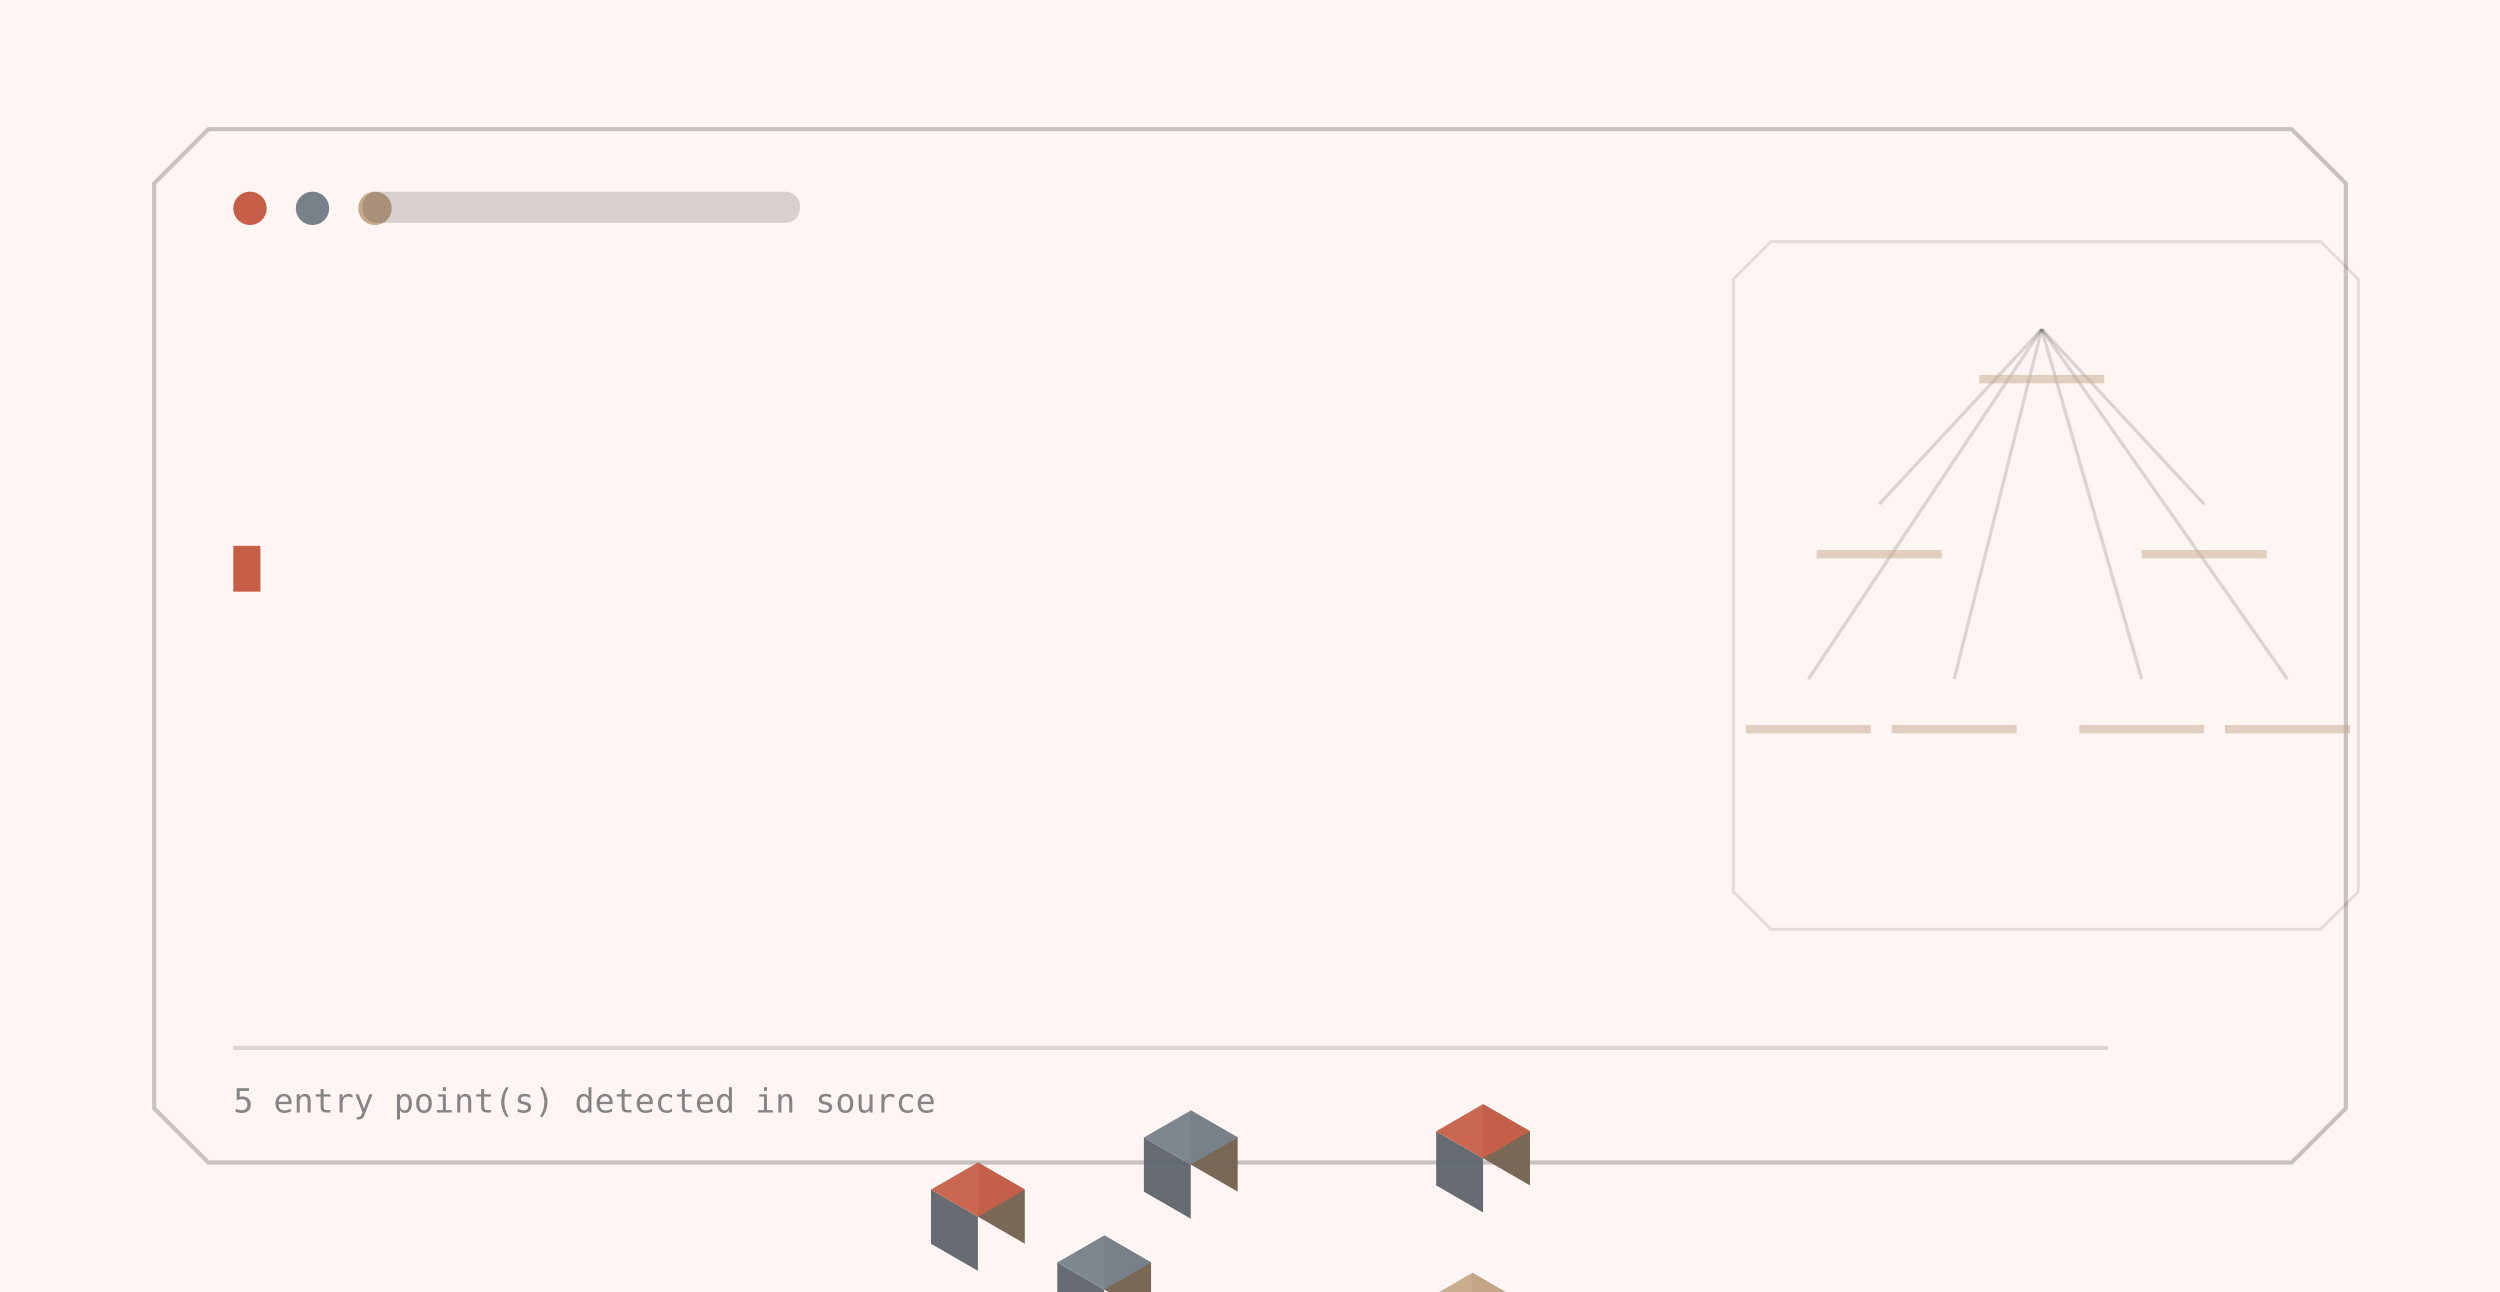
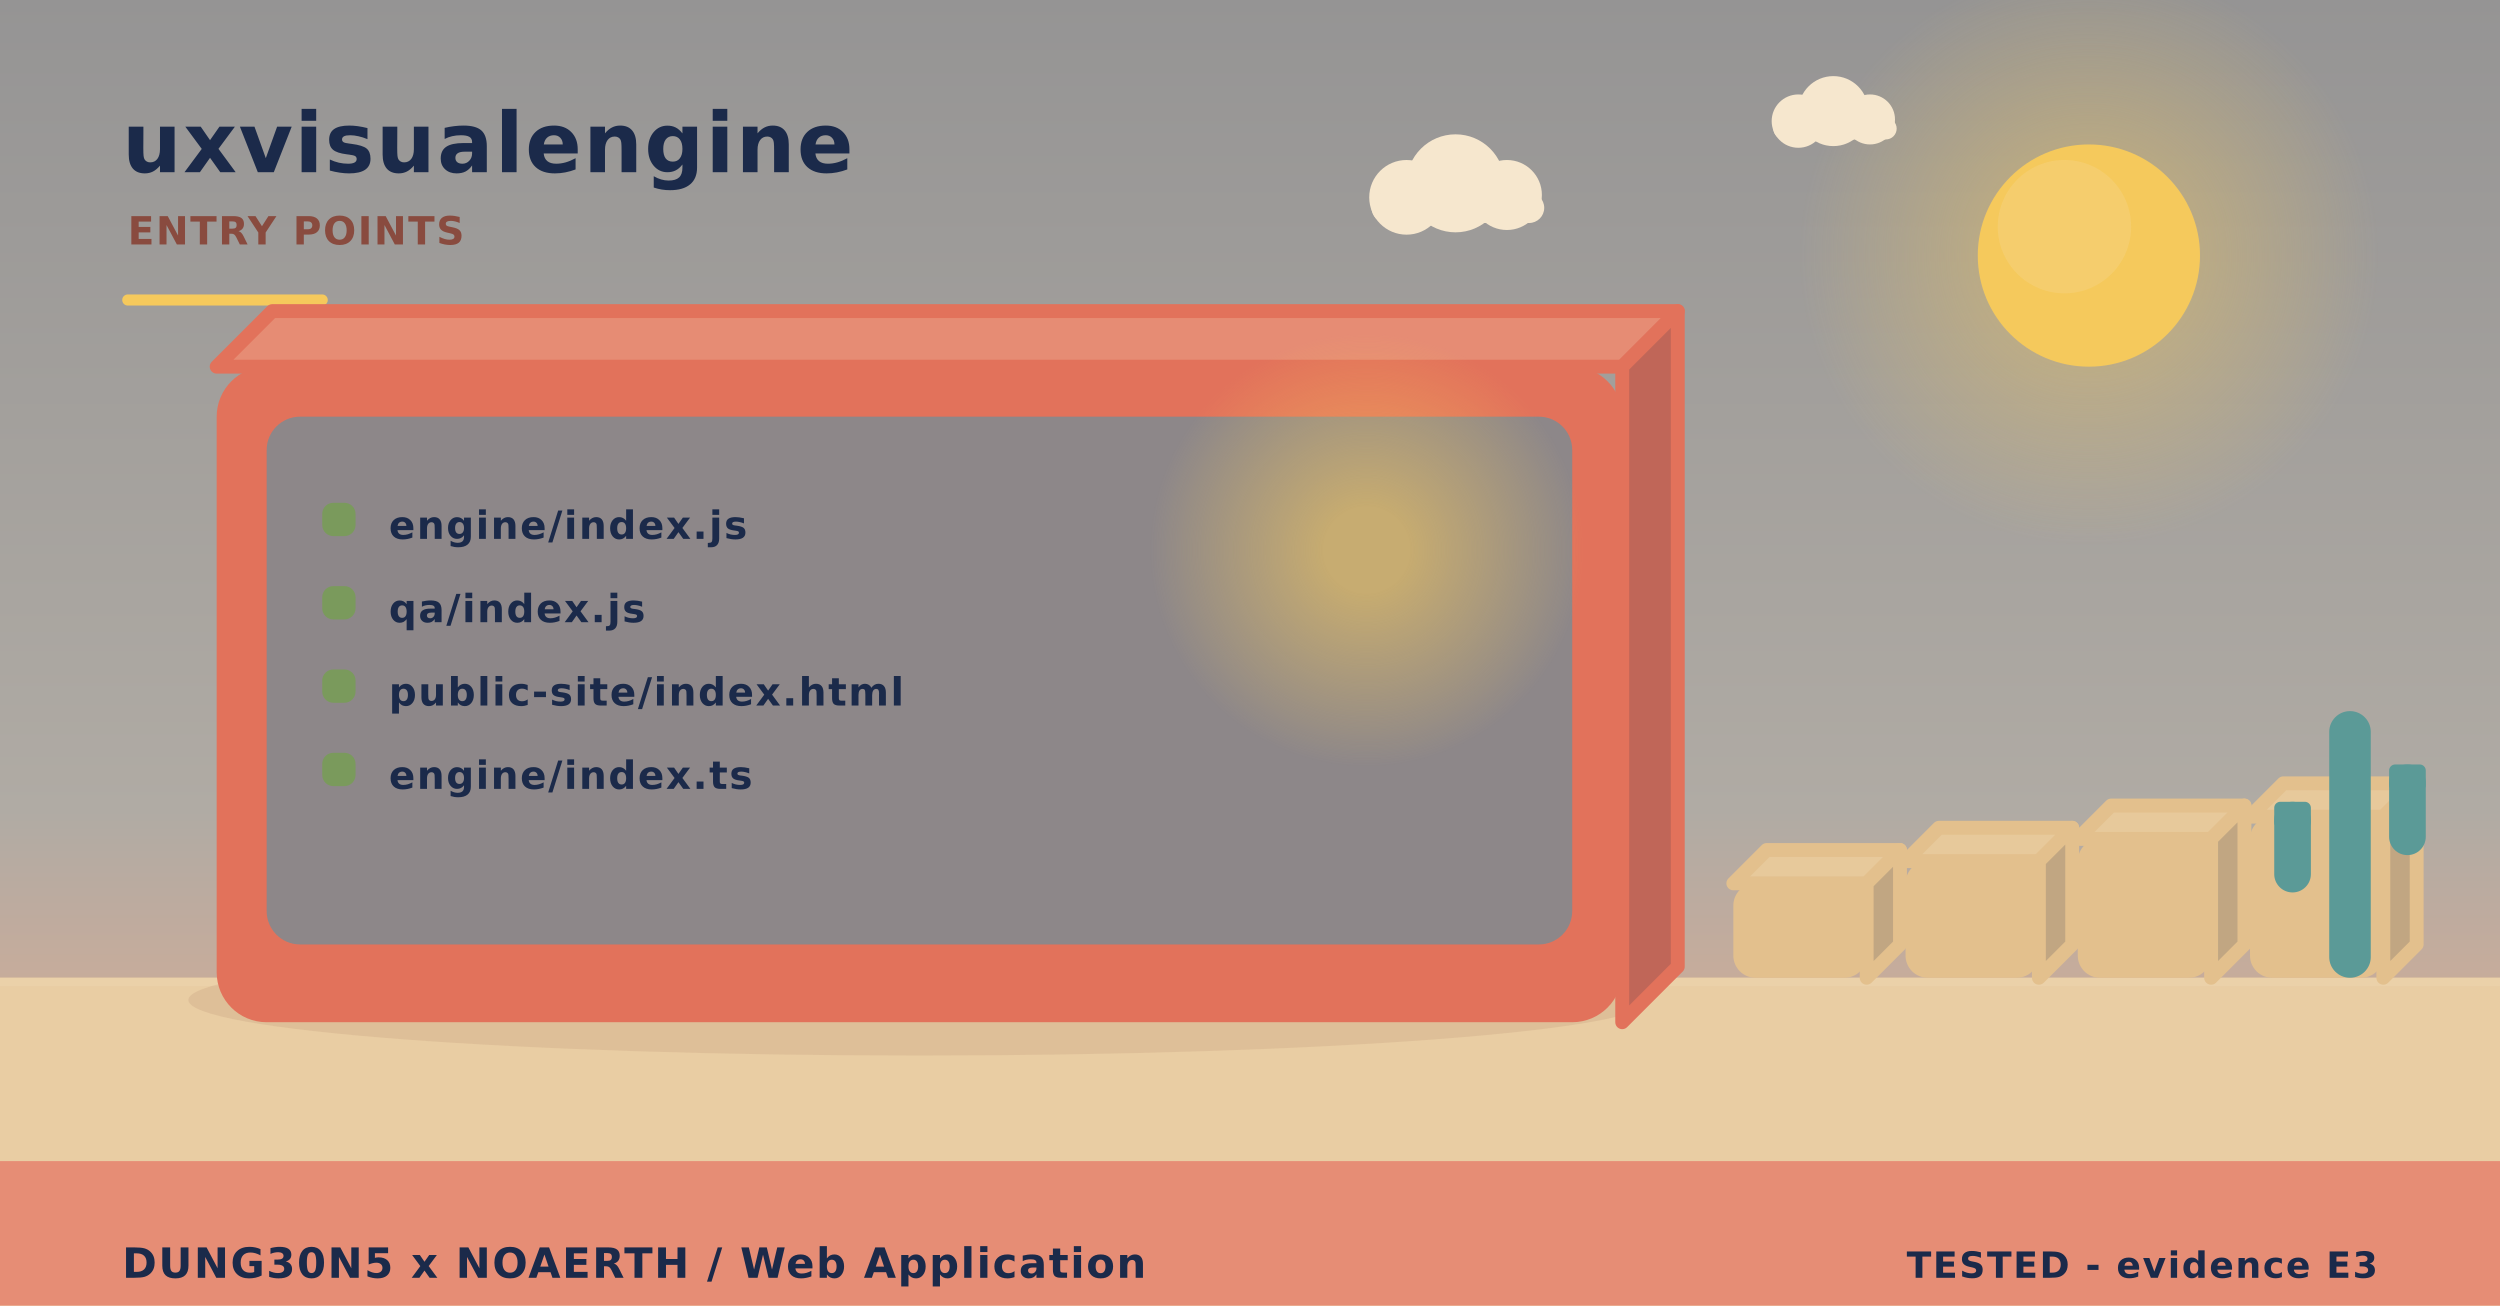
- <svg xmlns="http://www.w3.org/2000/svg" viewBox="0 0 1200 620" width="1200" height="620" role="img" aria-label="uxvisualengine command surface">
-   <rect width="1200" height="620" fill="#fff5f2" />
-   <defs>
-     <linearGradient id="gt" x1="0" y1="0" x2="1" y2="1">
-       <stop offset="0%" stop-color="#c75f48" />
-       <stop offset="100%" stop-color="#78818a" />
-     </linearGradient>
-   </defs>
-   <path d="M100.00,62.00 H1100.00 L1126.00,88.00 V532.00 L1100.00,558.00 H100.00 L74.00,532.00 V88.00 Z" fill="none" stroke="rgba(37,40,46,0.300)" stroke-width="2.00" opacity="0.85" />
-   <circle cx="120.00" cy="100.00" r="8.00" fill="#c75f48" opacity="1.00" />
-   <circle cx="150.00" cy="100.00" r="8.00" fill="#78818a" opacity="1.00" />
-   <circle cx="180.00" cy="100.00" r="8.00" fill="#c7a88a" opacity="1.00" />
-   <rect x="174.00" y="92.00" width="210.00" height="15.00" rx="7.00" fill="rgba(37,40,46,0.180)" opacity="1.00" />
-   <text x="112" y="148" font-family="ui-monospace,SFMono-Regular,Menlo,monospace" font-size="21" fill="rgba(37,40,46,0.800)" opacity="0">engine/index.js<animate attributeName="opacity" values="0;1;1;0" dur="1.5s" begin="0.0s" repeatCount="indefinite" />
-   </text>
-   <text x="112" y="182" font-family="ui-monospace,SFMono-Regular,Menlo,monospace" font-size="21" fill="rgba(37,40,46,0.800)" opacity="0">qa/index.js<animate attributeName="opacity" values="0;1;1;0" dur="1.5s" begin="1.5s" repeatCount="indefinite" />
-   </text>
-   <text x="112" y="216" font-family="ui-monospace,SFMono-Regular,Menlo,monospace" font-size="21" fill="rgba(37,40,46,0.800)" opacity="0">public-site/index.html<animate attributeName="opacity" values="0;1;1;0" dur="1.5s" begin="3.0s" repeatCount="indefinite" />
-   </text>
-   <text x="112" y="250" font-family="ui-monospace,SFMono-Regular,Menlo,monospace" font-size="21" fill="rgba(37,40,46,0.800)" opacity="0">engine/index.ts<animate attributeName="opacity" values="0;1;1;0" dur="1.5s" begin="4.5s" repeatCount="indefinite" />
-   </text>
-   <rect x="112" y="262" width="13" height="22" fill="#c75f48">
-     <animate attributeName="opacity" values="1;0;1" dur="1.05s" begin="0s" repeatCount="indefinite" />
-   </rect>
-   <path d="M850.00,116.00 H1114.00 L1132.00,134.00 V428.00 L1114.00,446.00 H850.00 L832.00,428.00 V134.00 Z" fill="none" stroke="rgba(37,40,46,0.180)" stroke-width="1.40" opacity="0.70" />
-   <line x1="980.00" y1="158.00" x2="902.00" y2="242.00" stroke="rgba(37,40,46,0.300)" stroke-width="1.60" opacity="0.55" />
-   <line x1="980.00" y1="158.00" x2="1058.00" y2="242.00" stroke="rgba(37,40,46,0.300)" stroke-width="1.60" opacity="0.55" />
-   <line x1="980.00" y1="158.00" x2="868.00" y2="326.00" stroke="rgba(37,40,46,0.300)" stroke-width="1.60" opacity="0.55" />
-   <line x1="980.00" y1="158.00" x2="938.00" y2="326.00" stroke="rgba(37,40,46,0.300)" stroke-width="1.60" opacity="0.55" />
-   <line x1="980.00" y1="158.00" x2="1028.00" y2="326.00" stroke="rgba(37,40,46,0.300)" stroke-width="1.60" opacity="0.55" />
-   <line x1="980.00" y1="158.00" x2="1098.00" y2="326.00" stroke="rgba(37,40,46,0.300)" stroke-width="1.60" opacity="0.55" />
-   <polygon points="711.87,556.00 734.39,569.00 734.39,543.00 711.87,530.00" fill="#736150" opacity="0.95" />
-   <polygon points="689.36,569.00 711.87,582.00 711.87,556.00 689.36,543.00" fill="#5e656c" opacity="0.95" />
-   <polygon points="711.87,530.00 734.39,543.00 711.87,556.00 689.36,543.00" fill="#c75f48" opacity="0.95" />
+ <svg xmlns="http://www.w3.org/2000/svg" width="900" height="470" viewBox="0 0 900 470" role="img" aria-label="uxvisualengine - how it is operated">
+   <linearGradient id="skyt" x1="0" y1="0" x2="0" y2="1">
+     <stop offset="0" stop-color="#959494" />
+     <stop offset="0.62" stop-color="#b0aba4" />
+     <stop offset="1" stop-color="#f3ad8a" />
+   </linearGradient>
+   <rect width="900" height="470" fill="url(#skyt)" />
+   <radialGradient id="sunt">
+     <stop offset="0.35" stop-color="#f5c95c" stop-opacity="0.34" />
+     <stop offset="1" stop-color="#f5c95c" stop-opacity="0" />
+   </radialGradient>
+   <circle cx="752" cy="92" r="104" fill="url(#sunt)" />
+   <circle cx="752" cy="92" r="40" fill="#f5c95c" />
+   <circle cx="743.2" cy="81.6" r="24" fill="#f5d27e" opacity="0.5" />
  <g>
-     <rect x="950.00" y="180.00" width="60.00" height="4.00" rx="0.00" fill="rgba(199,168,138,0.500)" opacity="1.00" />
-     <animate attributeName="opacity" values="0.25;1.0;0.25" dur="12.65s" begin="0.0s" repeatCount="indefinite" />
+     <circle cx="524" cy="66" r="17.64" fill="#f6e7ce" />
+     <circle cx="506.36" cy="71.04" r="13.44" fill="#f6e7ce" />
+     <circle cx="542.48" cy="70.2" r="12.6" fill="#f6e7ce" />
+     <rect x="493.76" y="69.36" width="62.16" height="10.92" rx="5.46" fill="#f6e7ce" />
+     <animateTransform attributeName="transform" type="translate" values="0 0;24 0;0 0" dur="36s" begin="0s" repeatCount="indefinite" />
  </g>
-   <polygon points="571.58,559.00 594.09,572.00 594.09,546.00 571.58,533.00" fill="#736150" opacity="0.95" />
-   <polygon points="549.06,572.00 571.58,585.00 571.58,559.00 549.06,546.00" fill="#5e656c" opacity="0.95" />
-   <polygon points="571.58,533.00 594.09,546.00 571.58,559.00 549.06,546.00" fill="#78818a" opacity="0.95" />
  <g>
-     <rect x="872.00" y="264.00" width="60.00" height="4.00" rx="0.00" fill="rgba(199,168,138,0.500)" opacity="1.00" />
-     <animate attributeName="opacity" values="0.25;1.0;0.25" dur="12.65s" begin="0.4s" repeatCount="indefinite" />
+     <circle cx="660" cy="40" r="12.6" fill="#f6e7ce" />
+     <circle cx="647.4" cy="43.6" r="9.6" fill="#f6e7ce" />
+     <circle cx="673.2" cy="43" r="9" fill="#f6e7ce" />
+     <rect x="638.4" y="42.4" width="44.4" height="7.8" rx="3.9" fill="#f6e7ce" />
+     <animateTransform attributeName="transform" type="translate" values="0 0;-18 0;0 0" dur="46s" begin="3s" repeatCount="indefinite" />
  </g>
-   <polygon points="706.68,637.00 729.19,650.00 729.19,624.00 706.68,611.00" fill="#736150" opacity="0.95" />
-   <polygon points="684.16,650.00 706.68,663.00 706.68,637.00 684.16,624.00" fill="#5e656c" opacity="0.95" />
-   <polygon points="706.68,611.00 729.19,624.00 706.68,637.00 684.16,624.00" fill="#c7a88a" opacity="0.95" />
+   <rect x="0" y="352" width="900" height="118" fill="#e9cda3" />
+   <rect x="0" y="352" width="900" height="3" fill="#ebd1a9" />
+   <text x="44" y="62" font-family="Verdana,DejaVu Sans,sans-serif" font-size="30" font-weight="700" letter-spacing="0.6" fill="#1b2a4a" text-anchor="start">uxvisualengine</text>
+   <text x="46" y="88" font-family="Verdana,DejaVu Sans,sans-serif" font-size="14" font-weight="700" letter-spacing="0.6" fill="#894b3f" text-anchor="start">ENTRY POINTS</text>
+   <rect x="44" y="106" width="74" height="4" rx="2" fill="#f5c95c" />
+   <ellipse cx="331" cy="360" rx="263.2" ry="20" fill="rgba(138,90,68,0.11)" />
+   <path d="M78,132 L584,132 L604,112 L98,112 Z" fill="#e68c74" stroke="#e2725b" stroke-width="5" stroke-linejoin="round" />
+   <path d="M584,132 L604,112 L604,348 L584,368 Z" fill="#c06658" stroke="#e2725b" stroke-width="5" stroke-linejoin="round" />
+   <rect x="78" y="132" width="506" height="236" rx="18" fill="#e2725b" />
+   <rect x="96" y="150" width="470" height="190" rx="12" fill="#88888c" opacity="0.94" />
+   <radialGradient id="lamp72326">
+     <stop offset="0.2" stop-color="#f5c95c" stop-opacity="0.55" />
+     <stop offset="1" stop-color="#f5c95c" stop-opacity="0" />
+   </radialGradient>
+   <circle cx="492" cy="198" r="78" fill="url(#lamp72326)" />
+   <rect x="116" y="181" width="12" height="12" rx="4" fill="#7a9a5c" />
  <g>
-     <rect x="1028.00" y="264.00" width="60.00" height="4.00" rx="0.00" fill="rgba(199,168,138,0.500)" opacity="1.00" />
-     <animate attributeName="opacity" values="0.25;1.0;0.25" dur="12.65s" begin="0.8s" repeatCount="indefinite" />
+     <text x="140" y="194" font-family="Verdana,DejaVu Sans,sans-serif" font-size="14" font-weight="700" letter-spacing="0.6" fill="#1b2a4a" text-anchor="start">engine/index.js</text>
+     <animateTransform attributeName="transform" type="translate" values="0 10;0 0" dur="0.7s" begin="0.4s" fill="freeze" />
  </g>
-   <polygon points="469.39,584.00 491.90,597.00 491.90,571.00 469.39,558.00" fill="#736150" opacity="0.95" />
-   <polygon points="446.87,597.00 469.39,610.00 469.39,584.00 446.87,571.00" fill="#5e656c" opacity="0.95" />
-   <polygon points="469.39,558.00 491.90,571.00 469.39,584.00 446.87,571.00" fill="#c75f48" opacity="0.95" />
+   <rect x="116" y="211" width="12" height="12" rx="4" fill="#7a9a5c" />
  <g>
-     <rect x="838.00" y="348.00" width="60.00" height="4.00" rx="0.00" fill="rgba(199,168,138,0.500)" opacity="1.00" />
-     <animate attributeName="opacity" values="0.25;1.0;0.25" dur="12.65s" begin="1.2s" repeatCount="indefinite" />
+     <text x="140" y="224" font-family="Verdana,DejaVu Sans,sans-serif" font-size="14" font-weight="700" letter-spacing="0.6" fill="#1b2a4a" text-anchor="start">qa/index.js</text>
+     <animateTransform attributeName="transform" type="translate" values="0 10;0 0" dur="0.7s" begin="0.7s" fill="freeze" />
  </g>
-   <polygon points="530.01,619.00 552.52,632.00 552.52,606.00 530.01,593.00" fill="#736150" opacity="0.95" />
-   <polygon points="507.49,632.00 530.01,645.00 530.01,619.00 507.49,606.00" fill="#5e656c" opacity="0.95" />
-   <polygon points="530.01,593.00 552.52,606.00 530.01,619.00 507.49,606.00" fill="#78818a" opacity="0.95" />
+   <rect x="116" y="241" width="12" height="12" rx="4" fill="#7a9a5c" />
  <g>
-     <rect x="908.00" y="348.00" width="60.00" height="4.00" rx="0.00" fill="rgba(199,168,138,0.500)" opacity="1.00" />
-     <animate attributeName="opacity" values="0.25;1.0;0.25" dur="12.65s" begin="1.6s" repeatCount="indefinite" />
+     <text x="140" y="254" font-family="Verdana,DejaVu Sans,sans-serif" font-size="14" font-weight="700" letter-spacing="0.6" fill="#1b2a4a" text-anchor="start">public-site/index.html</text>
+     <animateTransform attributeName="transform" type="translate" values="0 10;0 0" dur="0.7s" begin="1s" fill="freeze" />
  </g>
-   <polygon points="607.95,664.00 630.47,677.00 630.47,651.00 607.95,638.00" fill="#736150" opacity="0.95" />
-   <polygon points="585.43,677.00 607.95,690.00 607.95,664.00 585.43,651.00" fill="#5e656c" opacity="0.95" />
-   <polygon points="607.95,638.00 630.47,651.00 607.95,664.00 585.43,651.00" fill="#c7a88a" opacity="0.95" />
-   <g>
-     <rect x="998.00" y="348.00" width="60.00" height="4.00" rx="0.00" fill="rgba(199,168,138,0.500)" opacity="1.00" />
-     <animate attributeName="opacity" values="0.25;1.0;0.25" dur="12.65s" begin="2.0s" repeatCount="indefinite" />
-   </g>
-   <polygon points="668.57,699.00 691.09,712.00 691.09,686.00 668.57,673.00" fill="#736150" opacity="0.95" />
-   <polygon points="646.05,712.00 668.57,725.00 668.57,699.00 646.05,686.00" fill="#5e656c" opacity="0.95" />
-   <polygon points="668.57,673.00 691.09,686.00 668.57,699.00 646.05,686.00" fill="#c75f48" opacity="0.95" />
-   <g>
-     <rect x="1068.00" y="348.00" width="60.00" height="4.00" rx="0.00" fill="rgba(199,168,138,0.500)" opacity="1.00" />
-     <animate attributeName="opacity" values="0.25;1.0;0.25" dur="12.65s" begin="2.4s" repeatCount="indefinite" />
-   </g>
-   <rect x="112.00" y="502.00" width="900.00" height="2.00" rx="0.00" fill="rgba(37,40,46,0.160)" opacity="1.00" />
-   <text x="112" y="534" font-family="ui-monospace,Menlo,monospace" font-size="16" fill="rgba(37,40,46,0.550)">5 entry point(s) detected in source</text>
+   <rect x="116" y="271" width="12" height="12" rx="4" fill="#7a9a5c" />
+   <text x="140" y="284" font-family="Verdana,DejaVu Sans,sans-serif" font-size="14" font-weight="700" letter-spacing="0.6" fill="#1b2a4a" text-anchor="start">engine/index.ts</text>
+   <path d="M624,318 L672,318 L684,306 L636,306 Z" fill="#e7c99b" stroke="#e3c08d" stroke-width="5" stroke-linejoin="round" />
+   <path d="M672,318 L684,306 L684,340 L672,352 Z" fill="#c1a682" stroke="#e3c08d" stroke-width="5" stroke-linejoin="round" />
+   <rect x="624" y="318" width="48" height="34" rx="8" fill="#e3c08d" />
+   <path d="M686,310 L734,310 L746,298 L698,298 Z" fill="#e7c99b" stroke="#e3c08d" stroke-width="5" stroke-linejoin="round" />
+   <path d="M734,310 L746,298 L746,340 L734,352 Z" fill="#c1a682" stroke="#e3c08d" stroke-width="5" stroke-linejoin="round" />
+   <rect x="686" y="310" width="48" height="42" rx="8" fill="#e3c08d" />
+   <path d="M748,302 L796,302 L808,290 L760,290 Z" fill="#e7c99b" stroke="#e3c08d" stroke-width="5" stroke-linejoin="round" />
+   <path d="M796,302 L808,290 L808,340 L796,352 Z" fill="#c1a682" stroke="#e3c08d" stroke-width="5" stroke-linejoin="round" />
+   <rect x="748" y="302" width="48" height="50" rx="8" fill="#e3c08d" />
+   <path d="M810,294 L858,294 L870,282 L822,282 Z" fill="#e7c99b" stroke="#e3c08d" stroke-width="5" stroke-linejoin="round" />
+   <path d="M858,294 L870,282 L870,340 L858,352 Z" fill="#c1a682" stroke="#e3c08d" stroke-width="5" stroke-linejoin="round" />
+   <rect x="810" y="294" width="48" height="58" rx="8" fill="#e3c08d" />
+   <rect x="838.52" y="256" width="14.96" height="96" rx="7.48" fill="#5b9a97" />
+   <rect x="818.72" y="288.64" width="13.2" height="32.64" rx="6.6" fill="#5b9a97" />
+   <rect x="818.72" y="288.64" width="13.2" height="9.6" rx="2.2" fill="#5b9a97" />
+   <rect x="860.08" y="275.2" width="13.2" height="32.64" rx="6.6" fill="#5b9a97" />
+   <rect x="860.08" y="275.2" width="13.2" height="9.6" rx="2.2" fill="#5b9a97" />
+   <rect x="0" y="418" width="900" height="52" rx="0" fill="#e68972" opacity="0.94" />
+   <text x="44" y="460" font-family="Verdana,DejaVu Sans,sans-serif" font-size="15" font-weight="700" letter-spacing="0.6" fill="#1b2a4a" text-anchor="start">DUNG30N5 x NOAERTH  /  Web Application</text>
+   <text x="856" y="460" font-family="Verdana,DejaVu Sans,sans-serif" font-size="13" font-weight="700" letter-spacing="0.6" fill="#1b2a4a" text-anchor="end">TESTED  -  evidence E3</text>
</svg>
